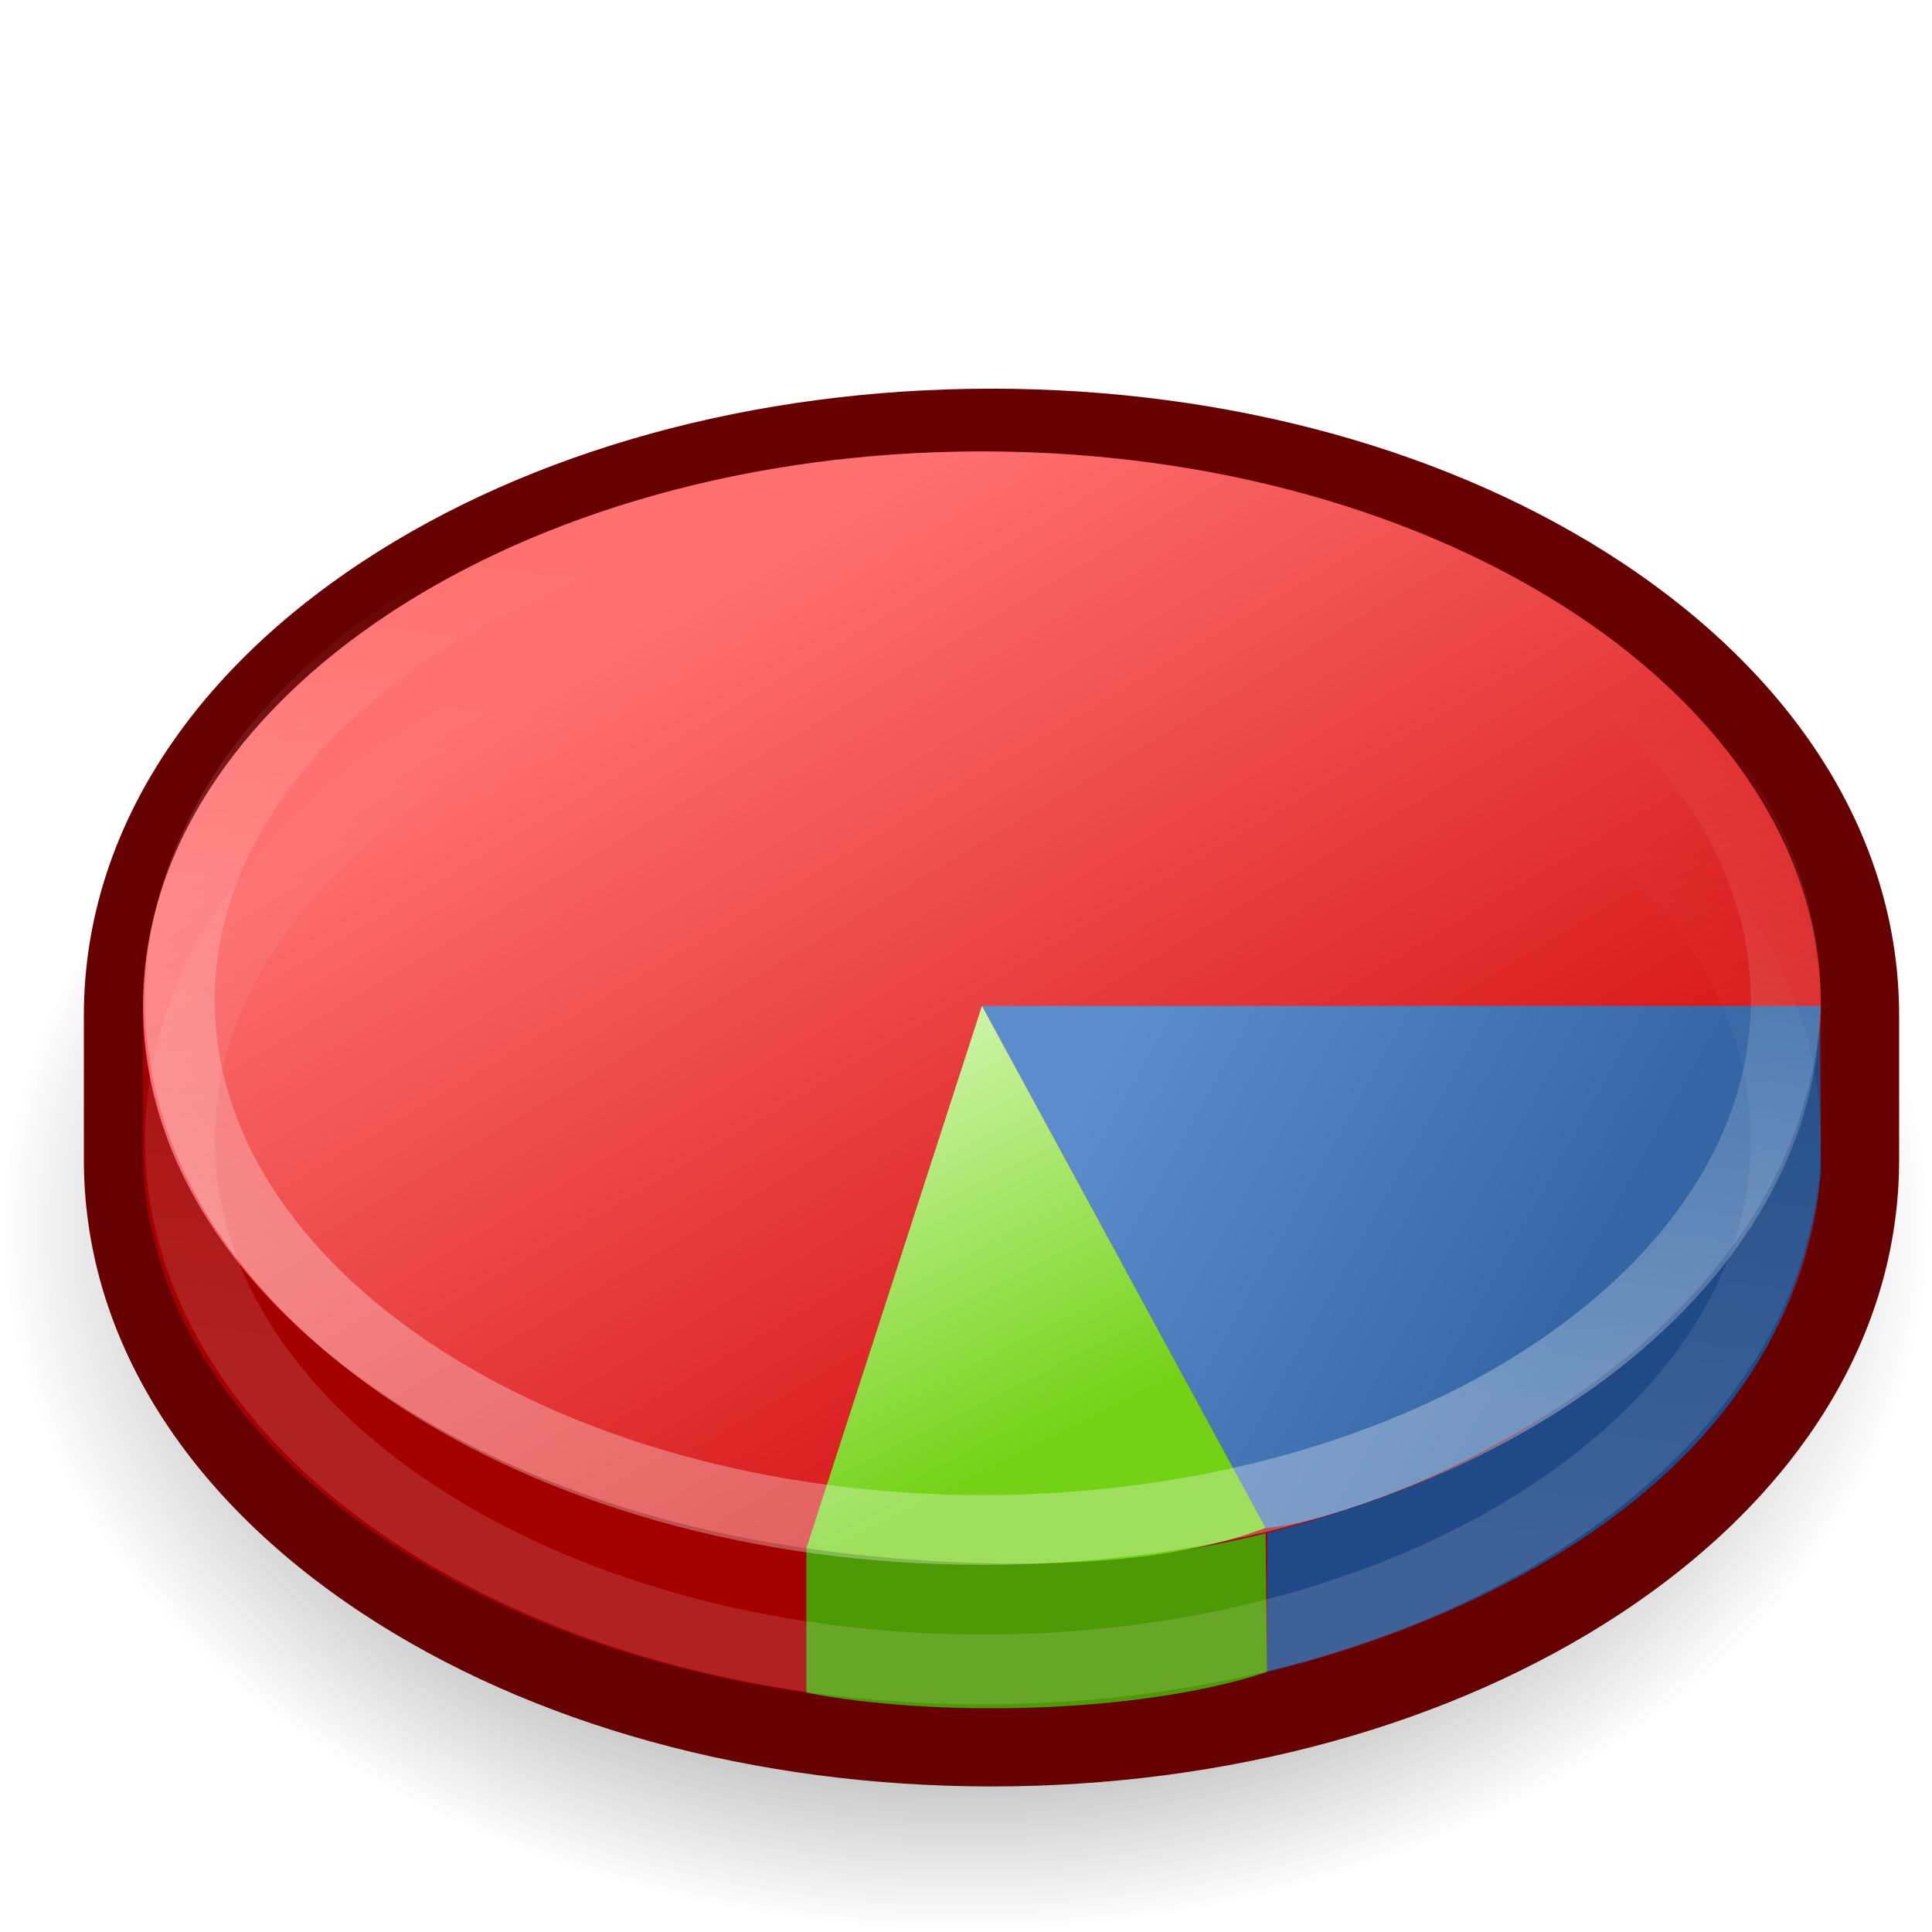
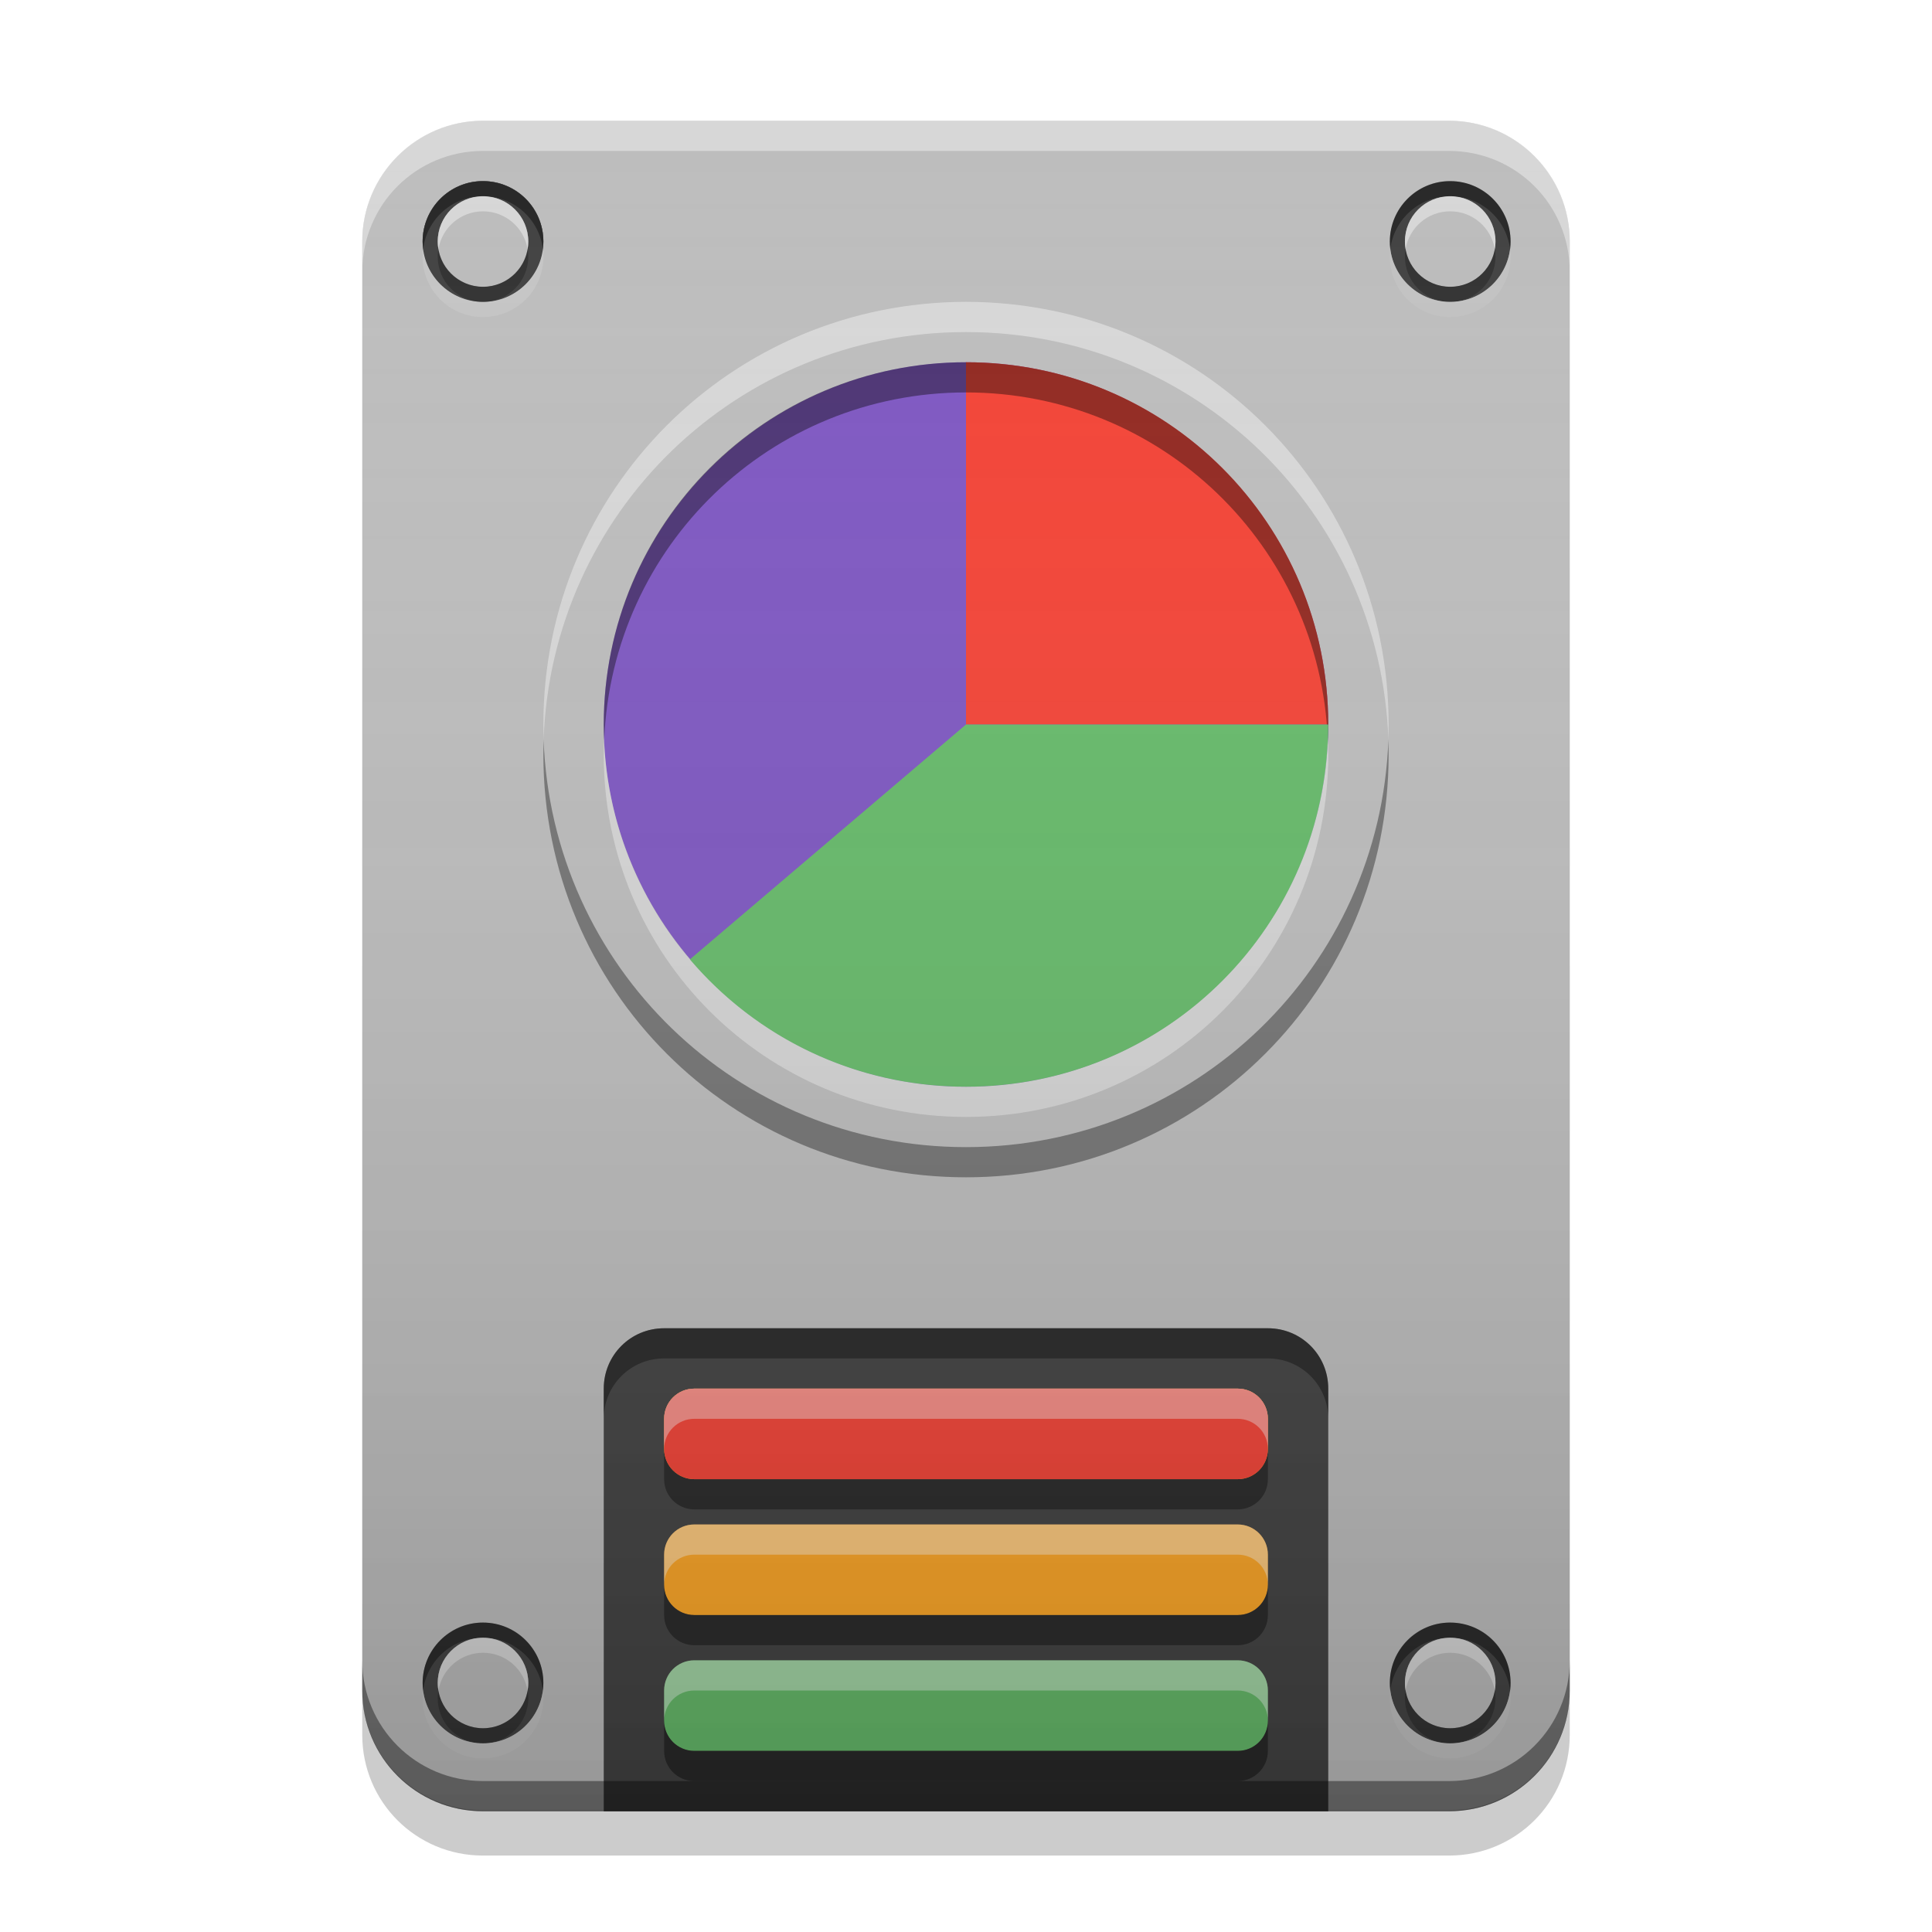
- <svg xmlns="http://www.w3.org/2000/svg" xmlns:xlink="http://www.w3.org/1999/xlink" id="svg13684" height="48" width="48.001" version="1.1">
-   <defs id="defs3">
-     <linearGradient id="linearGradient5048">
-       <stop style="stop-color:black;stop-opacity:0;" offset="0" id="stop5050" />
-       <stop id="stop5056" offset="0.5" style="stop-color:black;stop-opacity:1;" />
-       <stop style="stop-color:black;stop-opacity:0;" offset="1" id="stop5052" />
+ <svg xmlns="http://www.w3.org/2000/svg" width="32" height="32" viewBox="0 0 32 32" version="1.1">
+   <defs>
+     <linearGradient id="linear0" gradientUnits="userSpaceOnUse" x1="8.467" y1="-199.125" x2="8.467" y2="-213.942" gradientTransform="matrix(1.889764,0,0,1.889764,0,406.2992)">
+       <stop offset="0" style="stop-color:rgb(0%,0%,0%);stop-opacity:0.2;" />
+       <stop offset="1" style="stop-color:rgb(100%,100%,100%);stop-opacity:0;" />
    </linearGradient>
-     <linearGradient xlink:href="#linearGradient6687" id="linearGradient6746" gradientUnits="userSpaceOnUse" x1="-20.75" y1="29" x2="-19.5" y2="18.75" />
-     <linearGradient id="linearGradient6687">
-       <stop style="stop-color:#ffffff;stop-opacity:1;" offset="0" id="stop6689" />
-       <stop style="stop-color:#ffffff;stop-opacity:0;" offset="1" id="stop6691" />
-     </linearGradient>
-     <linearGradient xlink:href="#linearGradient6687" id="linearGradient6744" gradientUnits="userSpaceOnUse" x1="-20.75" y1="29" x2="-19.5" y2="18.75" />
-     <linearGradient id="linearGradient6719">
-       <stop style="stop-color:#73d216;stop-opacity:1;" offset="0" id="stop6721" />
-       <stop style="stop-color:#d5f7b3;stop-opacity:1;" offset="1" id="stop6723" />
-     </linearGradient>
-     <linearGradient xlink:href="#linearGradient6719" id="linearGradient6742" gradientUnits="userSpaceOnUse" x1="-17.863" y1="30.828" x2="-20.822" y2="25.015" />
-     <linearGradient id="linearGradient6711">
-       <stop style="stop-color:#5b8ccb;stop-opacity:1;" offset="0" id="stop6713" />
-       <stop style="stop-color:#3465a4;stop-opacity:1;" offset="1" id="stop6715" />
-     </linearGradient>
-     <linearGradient xlink:href="#linearGradient6711" id="linearGradient6740" gradientUnits="userSpaceOnUse" x1="-16.387" y1="24.454" x2="-9.735" y2="28.196" />
-     <linearGradient id="linearGradient6699">
-       <stop style="stop-color:#ff7171;stop-opacity:1;" offset="0" id="stop6701" />
-       <stop style="stop-color:#cc0000;stop-opacity:1;" offset="1" id="stop6703" />
-     </linearGradient>
-     <linearGradient xlink:href="#linearGradient6699" id="linearGradient6738" gradientUnits="userSpaceOnUse" x1="-22.976" y1="18.516" x2="-14.36" y2="33.016" />
-     <linearGradient id="linearGradient4542">
-       <stop style="stop-color:#000000;stop-opacity:1;" offset="0" id="stop4544" />
-       <stop style="stop-color:#000000;stop-opacity:0;" offset="1" id="stop4546" />
-     </linearGradient>
-     <radialGradient xlink:href="#linearGradient4542" id="radialGradient4548" cx="24.307" cy="42.078" fx="24.307" fy="42.078" r="15.822" gradientTransform="matrix(1,0,0,0.284916,0,30.08928)" gradientUnits="userSpaceOnUse" />
-     <linearGradient id="linearGradient2456">
-       <stop style="stop-color:#000000;stop-opacity:1;" offset="0" id="stop2458" />
-       <stop style="stop-color:#000000;stop-opacity:0;" offset="1" id="stop2460" />
-     </linearGradient>
-     <linearGradient id="linearGradient269">
-       <stop id="stop270" offset="0" style="stop-color:#a3a3a3;stop-opacity:1;" />
-       <stop id="stop271" offset="1" style="stop-color:#4c4c4c;stop-opacity:1;" />
-     </linearGradient>
-     <linearGradient id="linearGradient259">
-       <stop id="stop260" offset="0" style="stop-color:#fafafa;stop-opacity:1;" />
-       <stop id="stop261" offset="1" style="stop-color:#bbbbbb;stop-opacity:1;" />
-     </linearGradient>
-     <linearGradient id="linearGradient15662">
-       <stop id="stop15664" offset="0" style="stop-color:#ffffff;stop-opacity:1;" />
-       <stop id="stop15666" offset="1" style="stop-color:#f8f8f8;stop-opacity:1;" />
-     </linearGradient>
-     <linearGradient y2="99.298" x2="118.302" y1="82.094" x1="97.241" gradientUnits="userSpaceOnUse" id="aigrd13">
-       <stop id="stop12995" style="stop-color:#E8F066" offset="0" />
-       <stop id="stop12997" style="stop-color:#949941" offset="1" />
-     </linearGradient>
-     <linearGradient y2="100.653" x2="115.517" y1="89.11" x1="90.831" gradientUnits="userSpaceOnUse" id="aigrd12">
-       <stop id="stop12988" style="stop-color:#E8F066" offset="0" />
-       <stop id="stop12990" style="stop-color:#777A34" offset="1" />
-     </linearGradient>
-     <linearGradient y2="92.612" x2="124.82" y1="75.11" x1="105.092" gradientUnits="userSpaceOnUse" id="aigrd11">
-       <stop id="stop12981" style="stop-color:#3FA6CC" offset="0" />
-       <stop id="stop12983" style="stop-color:#00687A" offset="1" />
-     </linearGradient>
-     <linearGradient y2="94.8" x2="126.111" y1="84.758" x1="107.867" gradientUnits="userSpaceOnUse" id="aigrd10">
-       <stop id="stop12974" style="stop-color:#2C7894" offset="0" />
-       <stop id="stop12976" style="stop-color:#0E3D47" offset="1" />
-     </linearGradient>
-     <linearGradient y2="95.9" x2="118.2" y1="78.108" x1="105.818" gradientUnits="userSpaceOnUse" id="aigrd9">
-       <stop id="stop12967" style="stop-color:#C1553A" offset="0" />
-       <stop id="stop12969" style="stop-color:#803926" offset="1" />
-     </linearGradient>
-     <linearGradient y2="98.883" x2="118.348" y1="81.176" x1="106.025" gradientUnits="userSpaceOnUse" id="aigrd8">
-       <stop id="stop12960" style="stop-color:#C09287" offset="0" />
-       <stop id="stop12962" style="stop-color:#803926" offset="1" />
-     </linearGradient>
-     <linearGradient xlink:href="#aigrd8" id="linearGradient1681" gradientUnits="userSpaceOnUse" x1="106.025" y1="81.176" x2="118.348" y2="98.883" />
-     <linearGradient xlink:href="#aigrd9" id="linearGradient1683" gradientUnits="userSpaceOnUse" x1="105.818" y1="78.108" x2="118.2" y2="95.9" />
-     <linearGradient xlink:href="#aigrd10" id="linearGradient1685" gradientUnits="userSpaceOnUse" x1="107.867" y1="84.758" x2="126.111" y2="94.8" />
-     <linearGradient xlink:href="#aigrd11" id="linearGradient1687" gradientUnits="userSpaceOnUse" x1="105.092" y1="75.11" x2="124.82" y2="92.612" />
-     <linearGradient xlink:href="#aigrd12" id="linearGradient1689" gradientUnits="userSpaceOnUse" x1="90.831" y1="89.11" x2="115.517" y2="100.653" />
-     <linearGradient xlink:href="#aigrd13" id="linearGradient1691" gradientUnits="userSpaceOnUse" x1="97.241" y1="82.094" x2="118.302" y2="99.298" />
-     <radialGradient xlink:href="#linearGradient2456" id="radialGradient2462" gradientTransform="scale(1.164226,0.85894)" cx="28.284" cy="47.401" fx="28.284" fy="47.401" r="13.804" gradientUnits="userSpaceOnUse" />
  </defs>
-   <g id="layer1" style="display:inline" transform="translate(-8.133671,-6.964498)" />
-   <g id="layer2" style="display:inline" transform="translate(-8.133671,-6.964498)">
-     <g id="g930" transform="matrix(1.733094,0,0,1.733094,-23.5572,-26.23964)">
-       <ellipse transform="matrix(0.861667,0,0,0.851476,3.760476,2.091696)" id="path1693" style="fill:url(#radialGradient2462);fill-opacity:1;fill-rule:evenodd;stroke:none;stroke-width:1px;stroke-linecap:butt;stroke-linejoin:miter;stroke-opacity:1" cx="32.929" cy="40.714" rx="16.071" ry="11.857" />
-       <g transform="translate(51,9.12499)" id="g6727">
-         <path style="fill:#670000;fill-opacity:1;fill-rule:nonzero;stroke:none;stroke-miterlimit:4" d="m -27.529,18.093 c -2.569,1.698 -3.983,4.005 -3.983,6.498 v 2.069 c 0,2.491 1.414,4.798 3.983,6.497 2.426,1.604 5.633,2.487 9.029,2.487 3.395,0 6.601,-0.884 9.029,-2.487 2.568,-1.698 3.982,-4.005 3.982,-6.497 v -2.069 c 0,-2.493 -1.415,-4.8 -3.982,-6.498 -2.427,-1.603 -5.634,-2.487 -9.029,-2.487 -3.396,0 -6.603,0.884 -9.029,2.487 z" id="path3931" />
-         <path style="fill:#a40000;fill-rule:nonzero;stroke:none;stroke-miterlimit:4" d="m -7.024,24.454 c -1.379,-3.387 -6.053,-5.88 -11.612,-5.88 -5.559,0 -10.234,2.494 -11.612,5.88 h -0.415 v 2.07 c 0,4.39 5.385,7.949 12.027,7.949 6.643,0 12.026,-3.559 12.026,-7.949 v -2.07 z" id="path3933" />
-         <path style="fill:url(#linearGradient6738);fill-opacity:1;fill-rule:nonzero;stroke:none;stroke-miterlimit:4" d="m -6.61,24.454 c 0,4.391 -5.384,7.949 -12.026,7.949 -6.643,0 -12.027,-3.559 -12.027,-7.949 0,-4.391 5.385,-7.949 12.027,-7.949 6.643,0 12.026,3.559 12.026,7.949 z" id="path3935" />
-         <path style="fill:#204a87;fill-rule:nonzero;stroke:none;stroke-miterlimit:4" d="m -6.61,26.833 -0.015,-2.166 c -1.304,4.501 -4.237,6.408 -7.923,7.341 v 1.994 c 3.991,-1.004 7.562,-3.289 7.939,-7.169 z" id="path3937" />
-         <path style="fill:url(#linearGradient6740);fill-opacity:1;fill-rule:nonzero;stroke:none;stroke-miterlimit:4" d="m -6.61,24.454 c -0.275,5.079 -6.558,7.396 -7.961,7.484 l -4.066,-7.484 h 12.026 z" id="path3939" />
-         <path style="fill:#4e9a06;fill-rule:nonzero;stroke:none;stroke-miterlimit:4" d="m -21.154,34.298 v -2.069 c 2.263,0.295 4.34,0.347 6.583,-0.214 l 0.022,1.988 c -1.879,0.616 -4.82,0.645 -6.605,0.296 z" id="path3941" />
-         <path style="fill:url(#linearGradient6742);fill-opacity:1;fill-rule:nonzero;stroke:none;stroke-miterlimit:4" d="m -18.637,24.454 4.066,7.483 c -2.489,0.949 -6.583,0.291 -6.583,0.291 z" id="path3943" />
-         <ellipse style="color:#000000;display:block;overflow:visible;visibility:visible;opacity:0.311;fill:none;fill-opacity:1;fill-rule:evenodd;stroke:url(#linearGradient6744);stroke-width:1.021;stroke-linecap:butt;stroke-linejoin:miter;stroke-miterlimit:4;stroke-dasharray:none;stroke-dashoffset:0;stroke-opacity:1;marker:none;marker-start:none;marker-mid:none;marker-end:none" id="path5959" transform="matrix(0.979592,0,0,0.979592,-0.380102,0.497449)" cx="-18.625" cy="24.375" rx="11.75" ry="7.75" />
-         <ellipse transform="matrix(0.979592,0,0,0.979592,-0.380102,2.497449)" id="path6707" style="color:#000000;display:block;overflow:visible;visibility:visible;opacity:0.133;fill:none;fill-opacity:1;fill-rule:evenodd;stroke:url(#linearGradient6746);stroke-width:1.021;stroke-linecap:butt;stroke-linejoin:miter;stroke-miterlimit:4;stroke-dasharray:none;stroke-dashoffset:0;stroke-opacity:1;marker:none;marker-start:none;marker-mid:none;marker-end:none" cx="-18.625" cy="24.375" rx="11.75" ry="7.75" />
-       </g>
-     </g>
+   <g id="surface1">
+     <path style=" stroke:none;fill-rule:nonzero;fill:rgb(0%,0%,0%);fill-opacity:0.4;" d="M 11 22 C 10.445 22 10 22.445 10 23 L 10 30 L 22 30 L 22 23 C 22 22.445 21.555 22 21 22 Z M 11 22 " />
+     <path style=" stroke:none;fill-rule:nonzero;fill:rgb(74.118%,74.118%,74.118%);fill-opacity:1;" d="M 8 2 L 24 2 C 25.105 2 26 2.895 26 4 L 26 28 C 26 29.105 25.105 30 24 30 L 8 30 C 6.895 30 6 29.105 6 28 L 6 4 C 6 2.895 6.895 2 8 2 Z M 8 2 " />
+     <path style=" stroke:none;fill-rule:nonzero;fill:rgb(25.882%,25.882%,25.882%);fill-opacity:1;" d="M 11 22 C 10.445 22 10 22.445 10 23 L 10 30 L 22 30 L 22 23 C 22 22.445 21.555 22 21 22 Z M 11 22 " />
+     <path style=" stroke:none;fill-rule:nonzero;fill:rgb(0%,0%,0%);fill-opacity:0.4;" d="M 11 22 C 10.445 22 10 22.445 10 23 L 10 23.5 C 10 22.945 10.445 22.5 11 22.5 L 21 22.5 C 21.555 22.5 22 22.945 22 23.5 L 22 23 C 22 22.445 21.555 22 21 22 Z M 11 22 " />
+     <path style=" stroke:none;fill-rule:nonzero;fill:rgb(100%,65.49%,14.902%);fill-opacity:1;" d="M 11.5 23 L 20.5 23 C 20.777 23 21 23.223 21 23.5 L 21 24 C 21 24.277 20.777 24.5 20.5 24.5 L 11.5 24.5 C 11.223 24.5 11 24.277 11 24 L 11 23.5 C 11 23.223 11.223 23 11.5 23 Z M 11.5 23 " />
+     <path style=" stroke:none;fill-rule:nonzero;fill:rgb(0%,0%,0%);fill-opacity:0.4;" d="M 11 24 L 11 24.5 C 11 24.777 11.223 25 11.5 25 L 20.5 25 C 20.777 25 21 24.777 21 24.5 L 21 24 C 21 24.277 20.777 24.5 20.5 24.5 L 11.5 24.5 C 11.223 24.5 11 24.277 11 24 Z M 11 24 " />
+     <path style=" stroke:none;fill-rule:nonzero;fill:rgb(100%,100%,100%);fill-opacity:0.4;" d="M 21 24 L 21 23.5 C 21 23.223 20.777 23 20.5 23 L 11.5 23 C 11.223 23 11 23.223 11 23.5 L 11 24 C 11 23.723 11.223 23.5 11.5 23.5 L 20.5 23.5 C 20.777 23.5 21 23.723 21 24 Z M 21 24 " />
+     <path style=" stroke:none;fill-rule:nonzero;fill:rgb(95.686%,26.275%,21.176%);fill-opacity:1;" d="M 11.5 23 L 20.5 23 C 20.777 23 21 23.223 21 23.5 L 21 24 C 21 24.277 20.777 24.5 20.5 24.5 L 11.5 24.5 C 11.223 24.5 11 24.277 11 24 L 11 23.5 C 11 23.223 11.223 23 11.5 23 Z M 11.5 23 " />
+     <path style=" stroke:none;fill-rule:nonzero;fill:rgb(100%,100%,100%);fill-opacity:0.4;" d="M 21 24 L 21 23.5 C 21 23.223 20.777 23 20.5 23 L 11.5 23 C 11.223 23 11 23.223 11 23.5 L 11 24 C 11 23.723 11.223 23.5 11.5 23.5 L 20.5 23.5 C 20.777 23.5 21 23.723 21 24 Z M 21 24 " />
+     <path style=" stroke:none;fill-rule:nonzero;fill:rgb(100%,65.49%,14.902%);fill-opacity:1;" d="M 11.5 25.25 L 20.5 25.25 C 20.777 25.25 21 25.473 21 25.75 L 21 26.25 C 21 26.527 20.777 26.75 20.5 26.75 L 11.5 26.75 C 11.223 26.75 11 26.527 11 26.25 L 11 25.75 C 11 25.473 11.223 25.25 11.5 25.25 Z M 11.5 25.25 " />
+     <path style=" stroke:none;fill-rule:nonzero;fill:rgb(0%,0%,0%);fill-opacity:0.4;" d="M 11 26.25 L 11 26.75 C 11 27.027 11.223 27.25 11.5 27.25 L 20.5 27.25 C 20.777 27.25 21 27.027 21 26.75 L 21 26.25 C 21 26.527 20.777 26.75 20.5 26.75 L 11.5 26.75 C 11.223 26.75 11 26.527 11 26.25 Z M 11 26.25 " />
+     <path style=" stroke:none;fill-rule:nonzero;fill:rgb(100%,100%,100%);fill-opacity:0.4;" d="M 21 26.25 L 21 25.75 C 21 25.473 20.777 25.25 20.5 25.25 L 11.5 25.25 C 11.223 25.25 11 25.473 11 25.75 L 11 26.25 C 11 25.973 11.223 25.75 11.5 25.75 L 20.5 25.75 C 20.777 25.75 21 25.973 21 26.25 Z M 21 26.25 " />
+     <path style=" stroke:none;fill-rule:nonzero;fill:rgb(40%,73.333%,41.569%);fill-opacity:1;" d="M 11.5 27.5 L 20.5 27.5 C 20.777 27.5 21 27.723 21 28 L 21 28.5 C 21 28.777 20.777 29 20.5 29 L 11.5 29 C 11.223 29 11 28.777 11 28.5 L 11 28 C 11 27.723 11.223 27.5 11.5 27.5 Z M 11.5 27.5 " />
+     <path style=" stroke:none;fill-rule:nonzero;fill:rgb(0%,0%,0%);fill-opacity:0.4;" d="M 11 28.5 L 11 29 C 11 29.277 11.223 29.5 11.5 29.5 L 20.5 29.5 C 20.777 29.5 21 29.277 21 29 L 21 28.5 C 21 28.777 20.777 29 20.5 29 L 11.5 29 C 11.223 29 11 28.777 11 28.5 Z M 11 28.5 " />
+     <path style=" stroke:none;fill-rule:nonzero;fill:rgb(100%,100%,100%);fill-opacity:0.4;" d="M 21 28.5 L 21 28 C 21 27.723 20.777 27.5 20.5 27.5 L 11.5 27.5 C 11.223 27.5 11 27.723 11 28 L 11 28.5 C 11 28.223 11.223 28 11.5 28 L 20.5 28 C 20.777 28 21 28.223 21 28.5 Z M 21 28.5 " />
+     <path style=" stroke:none;fill-rule:nonzero;fill:rgb(100%,100%,100%);fill-opacity:0.4;" d="M 8 2 C 6.891 2 6 2.891 6 4 L 6 4.5 C 6 3.391 6.891 2.5 8 2.5 L 24 2.5 C 25.109 2.5 26 3.391 26 4.5 L 26 4 C 26 2.891 25.109 2 24 2 Z M 8 2 " />
+     <path style=" stroke:none;fill-rule:nonzero;fill:rgb(0%,0%,0%);fill-opacity:0.4;" d="M 8 30 C 6.891 30 6 29.109 6 28 L 6 27.5 C 6 28.609 6.891 29.5 8 29.5 L 24 29.5 C 25.109 29.5 26 28.609 26 27.5 L 26 28 C 26 29.109 25.109 30 24 30 Z M 8 30 " />
+     <path style=" stroke:none;fill-rule:nonzero;fill:rgb(0%,0%,0%);fill-opacity:0.2;" d="M 6 27.984 L 6 28.734 C 6 29.844 6.891 30.734 8 30.734 L 24 30.734 C 25.109 30.734 26 29.844 26 28.734 L 26 27.984 C 26 29.094 25.109 29.984 24 29.984 L 8 29.984 C 6.891 29.984 6 29.094 6 27.984 Z M 6 27.984 " />
+     <path style=" stroke:none;fill-rule:nonzero;fill:rgb(74.118%,74.118%,74.118%);fill-opacity:1;" d="M 16 5 C 19.867 5 23 8.133 23 12 C 23 15.867 19.867 19 16 19 C 12.133 19 9 15.867 9 12 C 9 8.133 12.133 5 16 5 Z M 16 5 " />
+     <path style=" stroke:none;fill-rule:nonzero;fill:rgb(100%,100%,100%);fill-opacity:0.4;" d="M 16 5 C 12.121 5 9 8.121 9 12 C 9 12.082 9.004 12.168 9.004 12.25 C 9.137 8.488 12.207 5.5 16 5.5 C 19.793 5.5 22.863 8.488 22.996 12.25 C 22.996 12.168 23 12.082 23 12 C 23 8.121 19.879 5 16 5 Z M 16 5 " />
+     <path style=" stroke:none;fill-rule:nonzero;fill:rgb(3.922%,3.922%,3.922%);fill-opacity:0.4;" d="M 16 19.5 C 12.121 19.5 9 16.379 9 12.5 C 9 12.418 9.004 12.332 9.004 12.25 C 9.137 16.012 12.207 19 16 19 C 19.793 19 22.863 16.012 22.996 12.25 C 22.996 12.332 23 12.418 23 12.5 C 23 16.379 19.879 19.5 16 19.5 Z M 16 19.5 " />
+     <path style=" stroke:none;fill-rule:nonzero;fill:rgb(100%,100%,100%);fill-opacity:0.4;" d="M 8 3 C 8.551 3 9 3.449 9 4 C 9 4.551 8.551 5 8 5 C 7.449 5 7 4.551 7 4 C 7 3.449 7.449 3 8 3 Z M 8 3 " />
+     <path style=" stroke:none;fill-rule:nonzero;fill:rgb(25.882%,25.882%,25.882%);fill-opacity:0.996;" d="M 8 3 C 8.551 3 9 3.449 9 4 C 9 4.551 8.551 5 8 5 C 7.449 5 7 4.551 7 4 C 7 3.449 7.449 3 8 3 Z M 8 3 " />
+     <path style=" stroke:none;fill-rule:nonzero;fill:rgb(38.039%,38.039%,38.039%);fill-opacity:0.882;" d="M 8 3.25 C 8.414 3.25 8.75 3.586 8.75 4 C 8.75 4.414 8.414 4.75 8 4.75 C 7.586 4.75 7.25 4.414 7.25 4 C 7.25 3.586 7.586 3.25 8 3.25 Z M 8 3.25 " />
+     <path style=" stroke:none;fill-rule:nonzero;fill:rgb(38.039%,38.039%,38.039%);fill-opacity:0.996;" d="M 8 3.25 C 8.414 3.25 8.75 3.586 8.75 4 C 8.75 4.414 8.414 4.75 8 4.75 C 7.586 4.75 7.25 4.414 7.25 4 C 7.25 3.586 7.586 3.25 8 3.25 Z M 8 3.25 " />
+     <path style=" stroke:none;fill-rule:nonzero;fill:rgb(100%,100%,100%);fill-opacity:0.4;" d="M 7.98 3.25 C 7.574 3.262 7.25 3.59 7.25 4 C 7.25 4.043 7.254 4.086 7.262 4.125 C 7.32 3.77 7.629 3.5 8 3.5 C 8.371 3.5 8.68 3.77 8.738 4.125 C 8.746 4.086 8.75 4.043 8.75 4 C 8.75 3.586 8.414 3.25 8 3.25 C 7.992 3.25 7.988 3.25 7.98 3.25 Z M 7.98 3.25 " />
+     <path style=" stroke:none;fill-rule:nonzero;fill:rgb(9.804%,9.804%,9.804%);fill-opacity:0.4;" d="M 7.98 5 C 7.574 4.992 7.25 4.66 7.25 4.25 C 7.25 4.207 7.254 4.164 7.262 4.125 C 7.32 4.48 7.629 4.75 8 4.75 C 8.371 4.75 8.68 4.48 8.738 4.125 C 8.746 4.164 8.75 4.207 8.75 4.25 C 8.75 4.664 8.414 5 8 5 C 7.992 5 7.988 5 7.98 5 Z M 7.98 5 " />
+     <path style=" stroke:none;fill-rule:nonzero;fill:rgb(0%,0%,0%);fill-opacity:0.4;" d="M 7.973 3 C 7.434 3.012 7 3.453 7 4 C 7 4.043 7.004 4.086 7.008 4.125 C 7.07 3.629 7.488 3.25 8 3.25 C 8.512 3.25 8.93 3.629 8.992 4.125 C 8.996 4.086 9 4.043 9 4 C 9 3.445 8.555 3 8 3 C 7.992 3 7.98 3 7.973 3 Z M 7.973 3 " />
+     <path style=" stroke:none;fill-rule:nonzero;fill:rgb(80%,80%,80%);fill-opacity:0.4;" d="M 7.973 5.25 C 7.434 5.238 7 4.797 7 4.25 C 7 4.207 7.004 4.164 7.008 4.125 C 7.07 4.621 7.488 5 8 5 C 8.512 5 8.93 4.621 8.992 4.125 C 8.996 4.164 9 4.207 9 4.25 C 9 4.805 8.555 5.25 8 5.25 C 7.992 5.25 7.98 5.25 7.973 5.25 Z M 7.973 5.25 " />
+     <path style=" stroke:none;fill-rule:nonzero;fill:rgb(100%,100%,100%);fill-opacity:0.4;" d="M 8 3 C 8.551 3 9 3.449 9 4 C 9 4.551 8.551 5 8 5 C 7.449 5 7 4.551 7 4 C 7 3.449 7.449 3 8 3 Z M 8 3 " />
+     <path style=" stroke:none;fill-rule:nonzero;fill:rgb(25.882%,25.882%,25.882%);fill-opacity:0.996;" d="M 8 3 C 8.551 3 9 3.449 9 4 C 9 4.551 8.551 5 8 5 C 7.449 5 7 4.551 7 4 C 7 3.449 7.449 3 8 3 Z M 8 3 " />
+     <path style=" stroke:none;fill-rule:nonzero;fill:rgb(38.039%,38.039%,38.039%);fill-opacity:0.882;" d="M 8 3.25 C 8.414 3.25 8.75 3.586 8.75 4 C 8.75 4.414 8.414 4.75 8 4.75 C 7.586 4.75 7.25 4.414 7.25 4 C 7.25 3.586 7.586 3.25 8 3.25 Z M 8 3.25 " />
+     <path style=" stroke:none;fill-rule:nonzero;fill:rgb(74.118%,74.118%,74.118%);fill-opacity:0.996;" d="M 8 3.25 C 8.414 3.25 8.75 3.586 8.75 4 C 8.75 4.414 8.414 4.75 8 4.75 C 7.586 4.75 7.25 4.414 7.25 4 C 7.25 3.586 7.586 3.25 8 3.25 Z M 8 3.25 " />
+     <path style=" stroke:none;fill-rule:nonzero;fill:rgb(100%,100%,100%);fill-opacity:0.4;" d="M 7.98 3.25 C 7.574 3.262 7.25 3.59 7.25 4 C 7.25 4.043 7.254 4.086 7.262 4.125 C 7.32 3.77 7.629 3.5 8 3.5 C 8.371 3.5 8.68 3.77 8.738 4.125 C 8.746 4.086 8.75 4.043 8.75 4 C 8.75 3.586 8.414 3.25 8 3.25 C 7.992 3.25 7.988 3.25 7.98 3.25 Z M 7.98 3.25 " />
+     <path style=" stroke:none;fill-rule:nonzero;fill:rgb(9.804%,9.804%,9.804%);fill-opacity:0.4;" d="M 7.98 5 C 7.574 4.992 7.25 4.66 7.25 4.25 C 7.25 4.207 7.254 4.164 7.262 4.125 C 7.32 4.48 7.629 4.75 8 4.75 C 8.371 4.75 8.68 4.48 8.738 4.125 C 8.746 4.164 8.75 4.207 8.75 4.25 C 8.75 4.664 8.414 5 8 5 C 7.992 5 7.988 5 7.98 5 Z M 7.98 5 " />
+     <path style=" stroke:none;fill-rule:nonzero;fill:rgb(0%,0%,0%);fill-opacity:0.4;" d="M 7.973 3 C 7.434 3.012 7 3.453 7 4 C 7 4.043 7.004 4.086 7.008 4.125 C 7.07 3.629 7.488 3.25 8 3.25 C 8.512 3.25 8.93 3.629 8.992 4.125 C 8.996 4.086 9 4.043 9 4 C 9 3.445 8.555 3 8 3 C 7.992 3 7.98 3 7.973 3 Z M 7.973 3 " />
+     <path style=" stroke:none;fill-rule:nonzero;fill:rgb(80%,80%,80%);fill-opacity:0.4;" d="M 7.973 5.25 C 7.434 5.238 7 4.797 7 4.25 C 7 4.207 7.004 4.164 7.008 4.125 C 7.07 4.621 7.488 5 8 5 C 8.512 5 8.93 4.621 8.992 4.125 C 8.996 4.164 9 4.207 9 4.25 C 9 4.805 8.555 5.25 8 5.25 C 7.992 5.25 7.98 5.25 7.973 5.25 Z M 7.973 5.25 " />
+     <path style=" stroke:none;fill-rule:nonzero;fill:rgb(100%,100%,100%);fill-opacity:0.4;" d="M 24.02 3 C 24.57 3 25.02 3.449 25.02 4 C 25.02 4.551 24.57 5 24.02 5 C 23.469 5 23.02 4.551 23.02 4 C 23.02 3.449 23.469 3 24.02 3 Z M 24.02 3 " />
+     <path style=" stroke:none;fill-rule:nonzero;fill:rgb(25.882%,25.882%,25.882%);fill-opacity:0.996;" d="M 24.02 3 C 24.57 3 25.02 3.449 25.02 4 C 25.02 4.551 24.57 5 24.02 5 C 23.469 5 23.02 4.551 23.02 4 C 23.02 3.449 23.469 3 24.02 3 Z M 24.02 3 " />
+     <path style=" stroke:none;fill-rule:nonzero;fill:rgb(38.039%,38.039%,38.039%);fill-opacity:0.882;" d="M 24.02 3.25 C 24.434 3.25 24.77 3.586 24.77 4 C 24.77 4.414 24.434 4.75 24.02 4.75 C 23.605 4.75 23.27 4.414 23.27 4 C 23.27 3.586 23.605 3.25 24.02 3.25 Z M 24.02 3.25 " />
+     <path style=" stroke:none;fill-rule:nonzero;fill:rgb(74.118%,74.118%,74.118%);fill-opacity:0.996;" d="M 24.02 3.25 C 24.434 3.25 24.77 3.586 24.77 4 C 24.77 4.414 24.434 4.75 24.02 4.75 C 23.605 4.75 23.27 4.414 23.27 4 C 23.27 3.586 23.605 3.25 24.02 3.25 Z M 24.02 3.25 " />
+     <path style=" stroke:none;fill-rule:nonzero;fill:rgb(100%,100%,100%);fill-opacity:0.4;" d="M 24 3.25 C 23.594 3.262 23.27 3.59 23.27 4 C 23.27 4.043 23.273 4.086 23.281 4.125 C 23.34 3.77 23.648 3.5 24.02 3.5 C 24.391 3.5 24.699 3.77 24.758 4.125 C 24.766 4.086 24.77 4.043 24.77 4 C 24.77 3.586 24.434 3.25 24.02 3.25 C 24.012 3.25 24.008 3.25 24 3.25 Z M 24 3.25 " />
+     <path style=" stroke:none;fill-rule:nonzero;fill:rgb(9.804%,9.804%,9.804%);fill-opacity:0.4;" d="M 24 5 C 23.594 4.992 23.27 4.66 23.27 4.25 C 23.27 4.207 23.273 4.164 23.281 4.125 C 23.34 4.48 23.648 4.75 24.02 4.75 C 24.391 4.75 24.699 4.48 24.758 4.125 C 24.766 4.164 24.77 4.207 24.77 4.25 C 24.77 4.664 24.434 5 24.02 5 C 24.012 5 24.008 5 24 5 Z M 24 5 " />
+     <path style=" stroke:none;fill-rule:nonzero;fill:rgb(0%,0%,0%);fill-opacity:0.4;" d="M 23.992 3 C 23.453 3.012 23.02 3.453 23.02 4 C 23.02 4.043 23.023 4.086 23.027 4.125 C 23.09 3.629 23.508 3.25 24.02 3.25 C 24.531 3.25 24.949 3.629 25.012 4.125 C 25.016 4.086 25.02 4.043 25.02 4 C 25.02 3.445 24.574 3 24.02 3 C 24.012 3 24 3 23.992 3 Z M 23.992 3 " />
+     <path style=" stroke:none;fill-rule:nonzero;fill:rgb(80%,80%,80%);fill-opacity:0.4;" d="M 23.992 5.25 C 23.453 5.238 23.02 4.797 23.02 4.25 C 23.02 4.207 23.023 4.164 23.027 4.125 C 23.09 4.621 23.508 5 24.02 5 C 24.531 5 24.949 4.621 25.012 4.125 C 25.016 4.164 25.02 4.207 25.02 4.25 C 25.02 4.805 24.574 5.25 24.02 5.25 C 24.012 5.25 24 5.25 23.992 5.25 Z M 23.992 5.25 " />
+     <path style=" stroke:none;fill-rule:nonzero;fill:rgb(100%,100%,100%);fill-opacity:0.4;" d="M 8 26.875 C 8.551 26.875 9 27.324 9 27.875 C 9 28.426 8.551 28.875 8 28.875 C 7.449 28.875 7 28.426 7 27.875 C 7 27.324 7.449 26.875 8 26.875 Z M 8 26.875 " />
+     <path style=" stroke:none;fill-rule:nonzero;fill:rgb(25.882%,25.882%,25.882%);fill-opacity:0.996;" d="M 8 26.875 C 8.551 26.875 9 27.324 9 27.875 C 9 28.426 8.551 28.875 8 28.875 C 7.449 28.875 7 28.426 7 27.875 C 7 27.324 7.449 26.875 8 26.875 Z M 8 26.875 " />
+     <path style=" stroke:none;fill-rule:nonzero;fill:rgb(38.039%,38.039%,38.039%);fill-opacity:0.882;" d="M 8 27.125 C 8.414 27.125 8.75 27.461 8.75 27.875 C 8.75 28.289 8.414 28.625 8 28.625 C 7.586 28.625 7.25 28.289 7.25 27.875 C 7.25 27.461 7.586 27.125 8 27.125 Z M 8 27.125 " />
+     <path style=" stroke:none;fill-rule:nonzero;fill:rgb(74.118%,74.118%,74.118%);fill-opacity:0.996;" d="M 8 27.125 C 8.414 27.125 8.75 27.461 8.75 27.875 C 8.75 28.289 8.414 28.625 8 28.625 C 7.586 28.625 7.25 28.289 7.25 27.875 C 7.25 27.461 7.586 27.125 8 27.125 Z M 8 27.125 " />
+     <path style=" stroke:none;fill-rule:nonzero;fill:rgb(100%,100%,100%);fill-opacity:0.4;" d="M 7.98 27.125 C 7.574 27.137 7.25 27.465 7.25 27.875 C 7.25 27.918 7.254 27.961 7.262 28 C 7.32 27.645 7.629 27.375 8 27.375 C 8.371 27.375 8.68 27.645 8.738 28 C 8.746 27.961 8.75 27.918 8.75 27.875 C 8.75 27.461 8.414 27.125 8 27.125 C 7.992 27.125 7.988 27.125 7.98 27.125 Z M 7.98 27.125 " />
+     <path style=" stroke:none;fill-rule:nonzero;fill:rgb(9.804%,9.804%,9.804%);fill-opacity:0.4;" d="M 7.98 28.875 C 7.574 28.867 7.25 28.535 7.25 28.125 C 7.25 28.082 7.254 28.039 7.262 28 C 7.32 28.355 7.629 28.625 8 28.625 C 8.371 28.625 8.68 28.355 8.738 28 C 8.746 28.039 8.75 28.082 8.75 28.125 C 8.75 28.539 8.414 28.875 8 28.875 C 7.992 28.875 7.988 28.875 7.98 28.875 Z M 7.98 28.875 " />
+     <path style=" stroke:none;fill-rule:nonzero;fill:rgb(0%,0%,0%);fill-opacity:0.4;" d="M 7.973 26.875 C 7.434 26.887 7 27.328 7 27.875 C 7 27.918 7.004 27.961 7.008 28 C 7.07 27.504 7.488 27.125 8 27.125 C 8.512 27.125 8.93 27.504 8.992 28 C 8.996 27.961 9 27.918 9 27.875 C 9 27.32 8.555 26.875 8 26.875 C 7.992 26.875 7.98 26.875 7.973 26.875 Z M 7.973 26.875 " />
+     <path style=" stroke:none;fill-rule:nonzero;fill:rgb(80%,80%,80%);fill-opacity:0.4;" d="M 7.973 29.125 C 7.434 29.113 7 28.672 7 28.125 C 7 28.082 7.004 28.039 7.008 28 C 7.07 28.496 7.488 28.875 8 28.875 C 8.512 28.875 8.93 28.496 8.992 28 C 8.996 28.039 9 28.082 9 28.125 C 9 28.68 8.555 29.125 8 29.125 C 7.992 29.125 7.98 29.125 7.973 29.125 Z M 7.973 29.125 " />
+     <path style=" stroke:none;fill-rule:nonzero;fill:rgb(100%,100%,100%);fill-opacity:0.4;" d="M 24.02 26.875 C 24.57 26.875 25.02 27.324 25.02 27.875 C 25.02 28.426 24.57 28.875 24.02 28.875 C 23.469 28.875 23.02 28.426 23.02 27.875 C 23.02 27.324 23.469 26.875 24.02 26.875 Z M 24.02 26.875 " />
+     <path style=" stroke:none;fill-rule:nonzero;fill:rgb(25.882%,25.882%,25.882%);fill-opacity:0.996;" d="M 24.02 26.875 C 24.57 26.875 25.02 27.324 25.02 27.875 C 25.02 28.426 24.57 28.875 24.02 28.875 C 23.469 28.875 23.02 28.426 23.02 27.875 C 23.02 27.324 23.469 26.875 24.02 26.875 Z M 24.02 26.875 " />
+     <path style=" stroke:none;fill-rule:nonzero;fill:rgb(38.039%,38.039%,38.039%);fill-opacity:0.882;" d="M 24.02 27.125 C 24.434 27.125 24.77 27.461 24.77 27.875 C 24.77 28.289 24.434 28.625 24.02 28.625 C 23.605 28.625 23.27 28.289 23.27 27.875 C 23.27 27.461 23.605 27.125 24.02 27.125 Z M 24.02 27.125 " />
+     <path style=" stroke:none;fill-rule:nonzero;fill:rgb(74.118%,74.118%,74.118%);fill-opacity:0.996;" d="M 24.02 27.125 C 24.434 27.125 24.77 27.461 24.77 27.875 C 24.77 28.289 24.434 28.625 24.02 28.625 C 23.605 28.625 23.27 28.289 23.27 27.875 C 23.27 27.461 23.605 27.125 24.02 27.125 Z M 24.02 27.125 " />
+     <path style=" stroke:none;fill-rule:nonzero;fill:rgb(100%,100%,100%);fill-opacity:0.4;" d="M 24 27.125 C 23.594 27.137 23.27 27.465 23.27 27.875 C 23.27 27.918 23.273 27.961 23.281 28 C 23.34 27.645 23.648 27.375 24.02 27.375 C 24.391 27.375 24.699 27.645 24.758 28 C 24.766 27.961 24.77 27.918 24.77 27.875 C 24.77 27.461 24.434 27.125 24.02 27.125 C 24.012 27.125 24.008 27.125 24 27.125 Z M 24 27.125 " />
+     <path style=" stroke:none;fill-rule:nonzero;fill:rgb(9.804%,9.804%,9.804%);fill-opacity:0.4;" d="M 24 28.875 C 23.594 28.867 23.27 28.535 23.27 28.125 C 23.27 28.082 23.273 28.039 23.281 28 C 23.34 28.355 23.648 28.625 24.02 28.625 C 24.391 28.625 24.699 28.355 24.758 28 C 24.766 28.039 24.77 28.082 24.77 28.125 C 24.77 28.539 24.434 28.875 24.02 28.875 C 24.012 28.875 24.008 28.875 24 28.875 Z M 24 28.875 " />
+     <path style=" stroke:none;fill-rule:nonzero;fill:rgb(0%,0%,0%);fill-opacity:0.4;" d="M 23.992 26.875 C 23.453 26.887 23.02 27.328 23.02 27.875 C 23.02 27.918 23.023 27.961 23.027 28 C 23.09 27.504 23.508 27.125 24.02 27.125 C 24.531 27.125 24.949 27.504 25.012 28 C 25.016 27.961 25.02 27.918 25.02 27.875 C 25.02 27.32 24.574 26.875 24.02 26.875 C 24.012 26.875 24 26.875 23.992 26.875 Z M 23.992 26.875 " />
+     <path style=" stroke:none;fill-rule:nonzero;fill:rgb(80%,80%,80%);fill-opacity:0.4;" d="M 23.992 29.125 C 23.453 29.113 23.02 28.672 23.02 28.125 C 23.02 28.082 23.023 28.039 23.027 28 C 23.09 28.496 23.508 28.875 24.02 28.875 C 24.531 28.875 24.949 28.496 25.012 28 C 25.016 28.039 25.02 28.082 25.02 28.125 C 25.02 28.68 24.574 29.125 24.02 29.125 C 24.012 29.125 24 29.125 23.992 29.125 Z M 23.992 29.125 " />
+     <path style=" stroke:none;fill-rule:nonzero;fill:rgb(49.412%,34.118%,76.078%);fill-opacity:1;" d="M 16 6 C 19.312 6 22 8.688 22 12 C 22 15.312 19.312 18 16 18 C 12.688 18 10 15.312 10 12 C 10 8.688 12.688 6 16 6 Z M 16 6 " />
+     <path style=" stroke:none;fill-rule:nonzero;fill:rgb(95.686%,26.275%,21.176%);fill-opacity:1;" d="M 16 6 L 16 12 L 22 12 C 22 8.676 19.324 6 16 6 Z M 16 6 " />
+     <path style=" stroke:none;fill-rule:nonzero;fill:rgb(0%,0%,0%);fill-opacity:0.4;" d="M 16 6 C 12.676 6 10 8.676 10 12 C 10 12.082 10.004 12.168 10.008 12.25 C 10.137 9.043 12.762 6.5 16 6.5 C 19.238 6.5 21.863 9.043 21.992 12.25 C 21.996 12.168 22 12.082 22 12 C 22 8.676 19.324 6 16 6 Z M 16 6 " />
+     <path style=" stroke:none;fill-rule:nonzero;fill:rgb(40%,73.333%,41.569%);fill-opacity:1;" d="M 16 12 L 11.426 15.891 C 12.523 17.184 14.164 18 16 18 C 19.324 18 22 15.324 22 12 Z M 16 12 " />
+     <path style=" stroke:none;fill-rule:nonzero;fill:rgb(99.608%,99.608%,99.608%);fill-opacity:0.4;" d="M 16 18.5 C 12.676 18.5 10 15.824 10 12.5 C 10 12.418 10.004 12.332 10.004 12.25 C 10.137 15.457 12.762 18 16 18 C 19.238 18 21.863 15.457 21.992 12.25 C 21.996 12.332 22 12.418 22 12.5 C 22 15.824 19.324 18.5 16 18.5 Z M 16 18.5 " />
+     <path style=" stroke:none;fill-rule:nonzero;fill:url(#linear0);" d="M 8 2 L 24 2 C 25.105 2 26 2.895 26 4 L 26 28 C 26 29.105 25.105 30 24 30 L 8 30 C 6.895 30 6 29.105 6 28 L 6 4 C 6 2.895 6.895 2 8 2 Z M 8 2 " />
  </g>
</svg>
